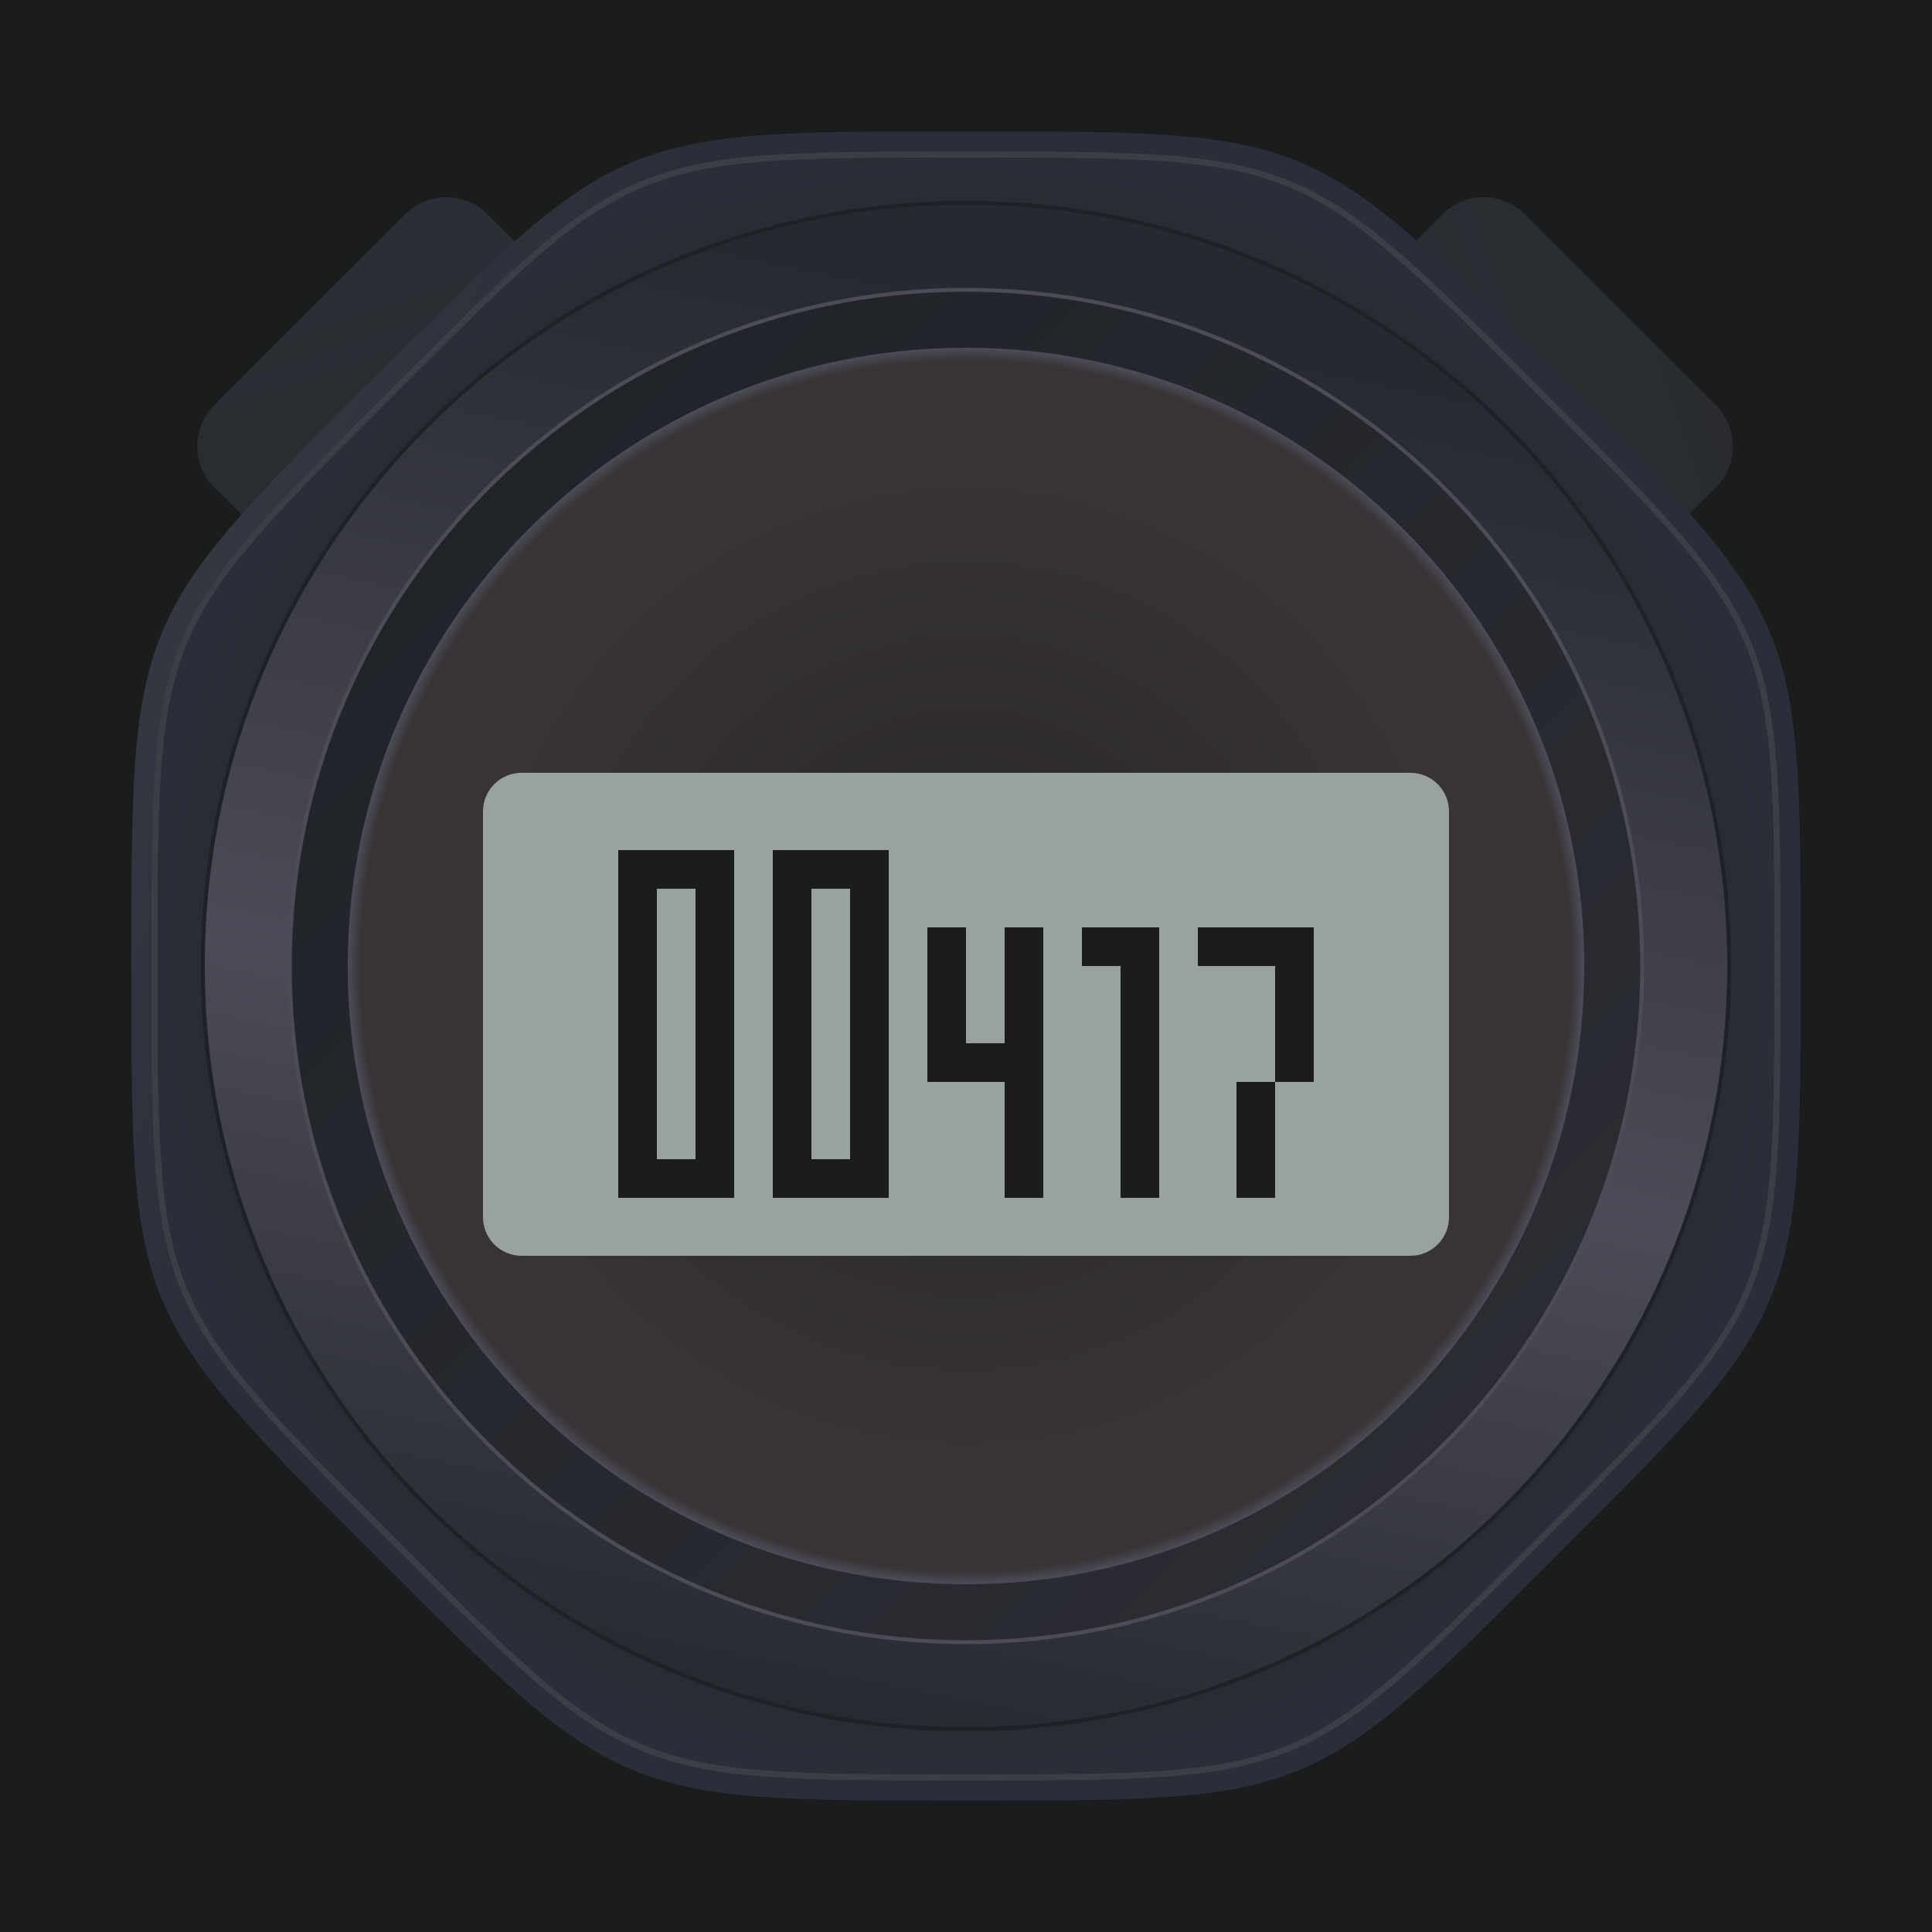
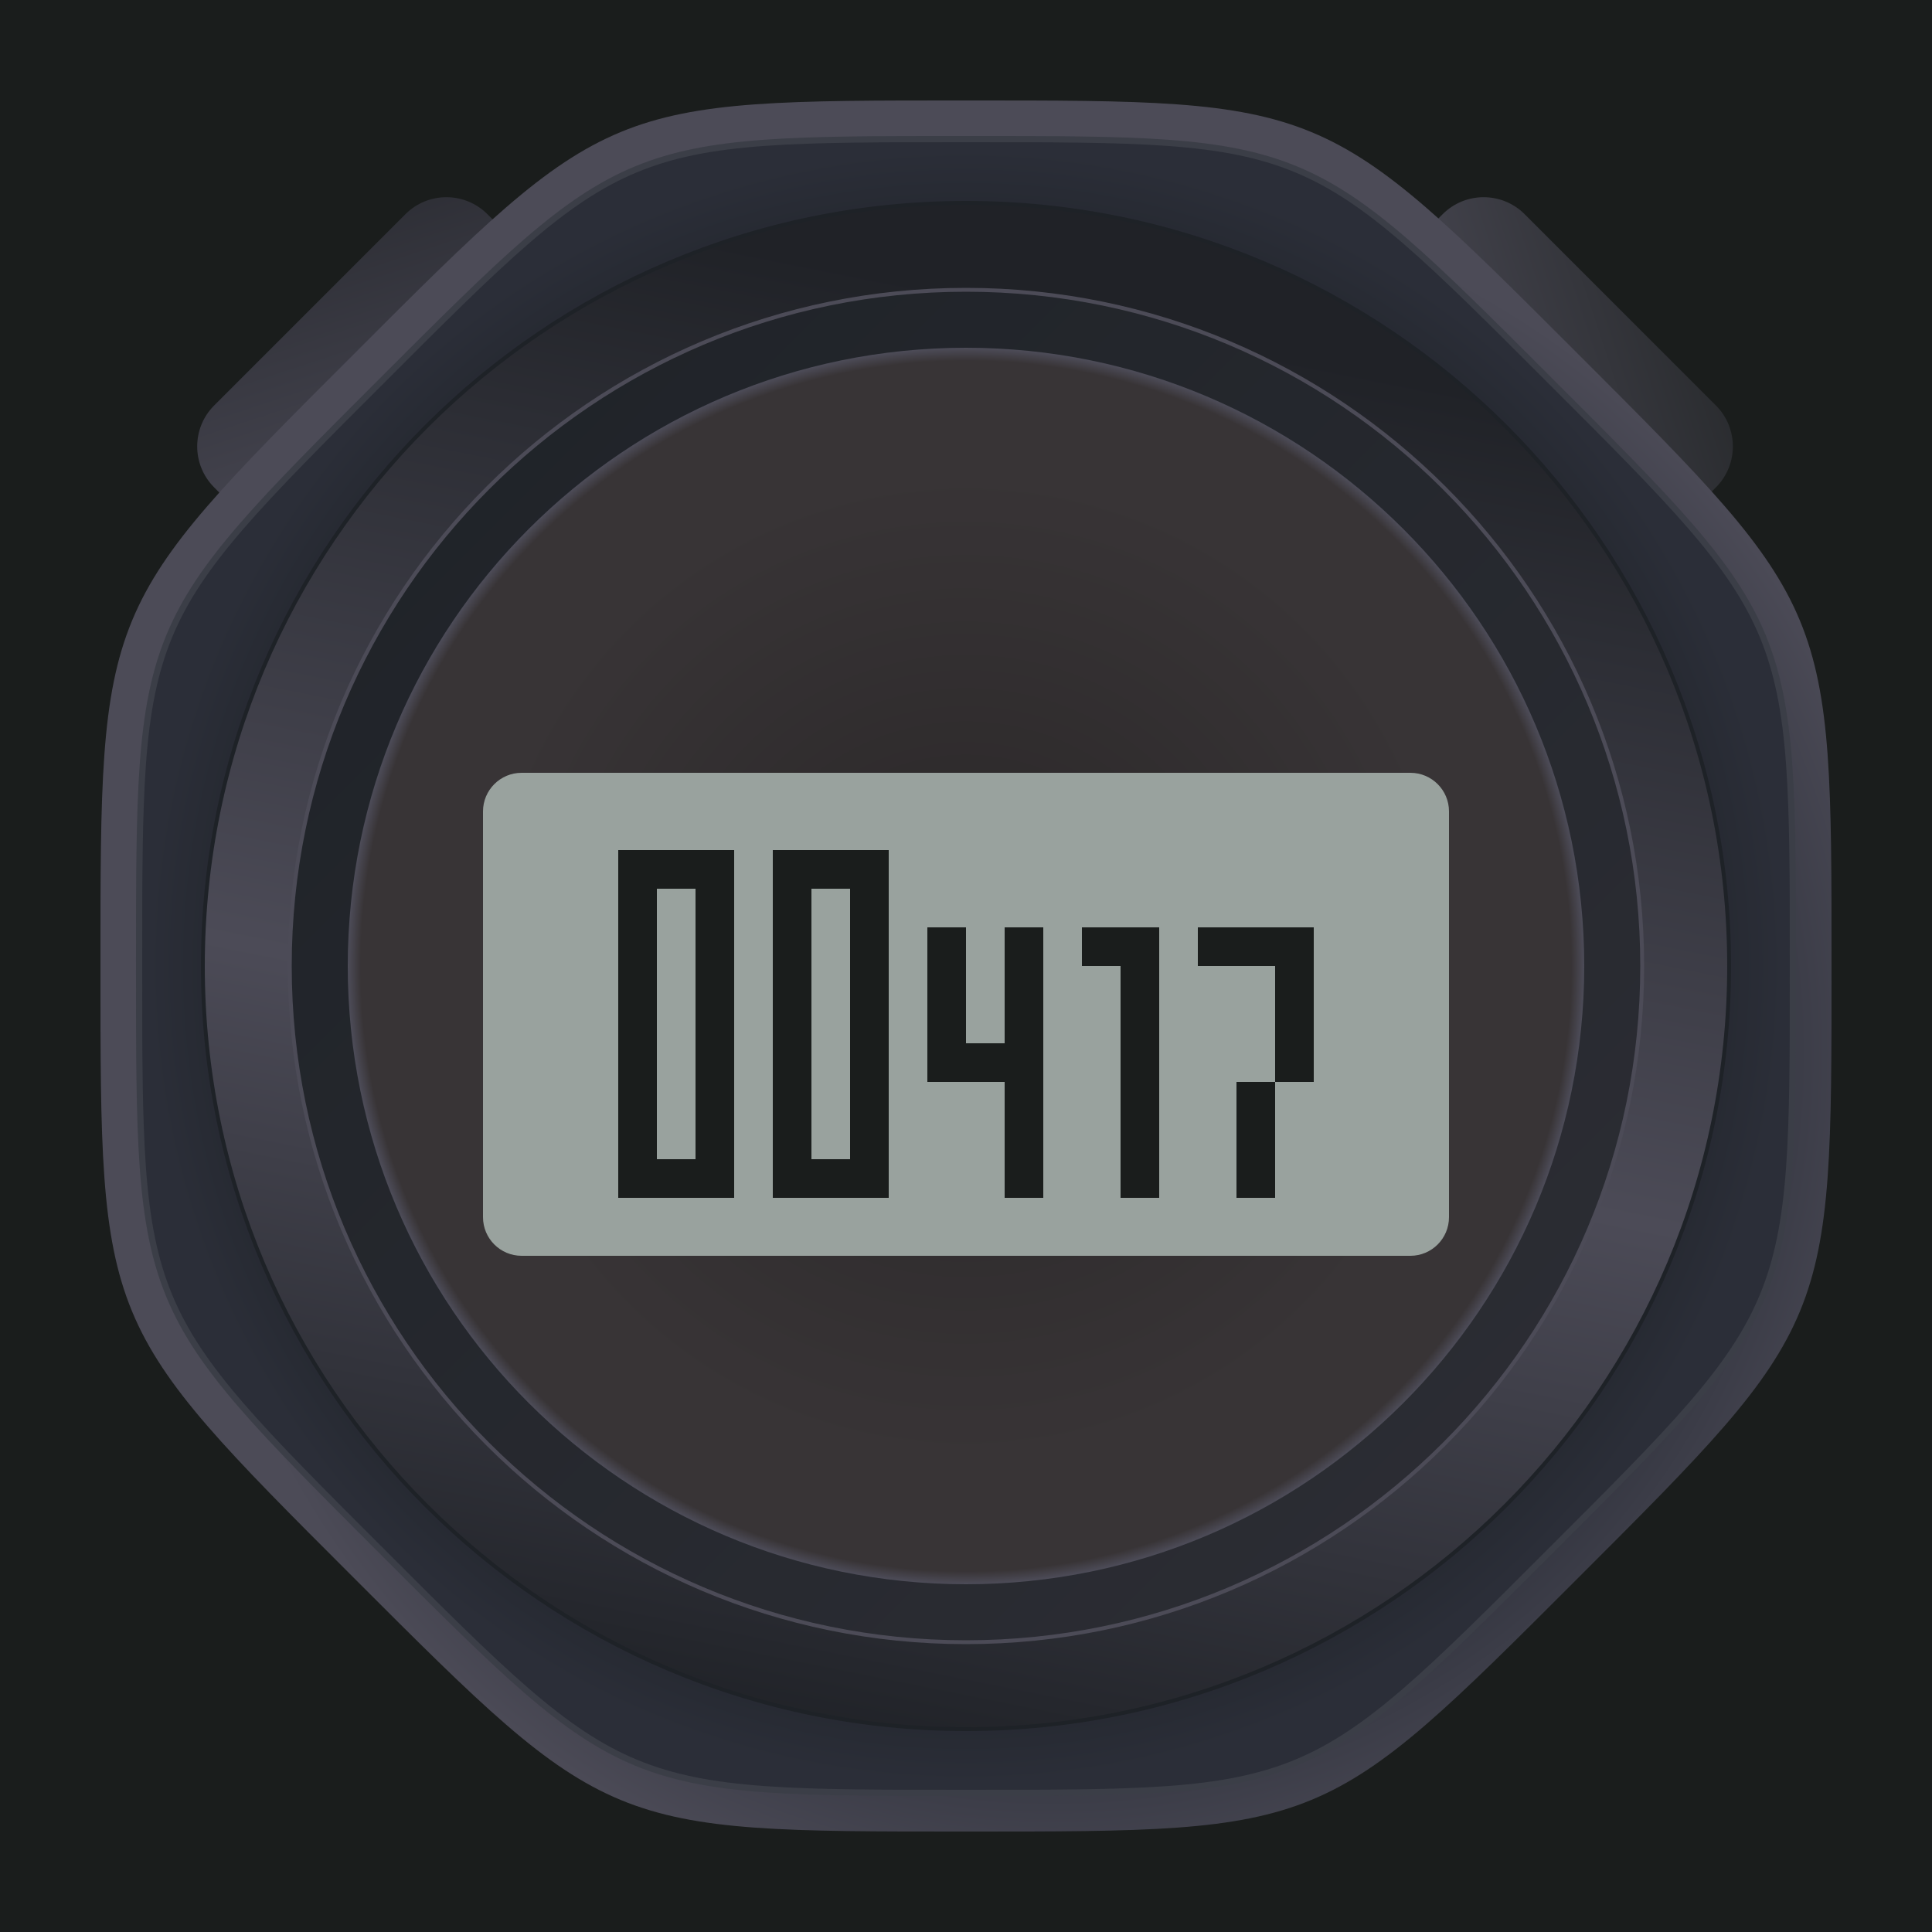
<svg xmlns="http://www.w3.org/2000/svg" xmlns:xlink="http://www.w3.org/1999/xlink" width="1000" height="1000" viewBox="0 0 100 100">
  <defs>
    <linearGradient id="gradient-button-left" x1="0" y1="1" x2="1" y2="0">
-       <stop offset="0" stop-color="#292b2e" />
-       <stop offset="1" stop-color="#2a2f36" />
+       <stop offset="0" stop-color="#4c4b57" />
+       <stop offset="1" stop-color="#2d2e35" />
    </linearGradient>
    <linearGradient id="gradient-button-right" x1="0" y1="1" x2="1" y2="0">
-       <stop offset="0" stop-color="#2a2f36" />
+       <stop offset="0" stop-color="#4c4b57" />
      <stop offset="1" stop-color="#292b2e" />
    </linearGradient>
-     <linearGradient id="gradient-body-edge" x1="0" y1="0" x2="1" y2="0.4">
-       <stop offset="0" stop-color="#3b3e47" />
-       <stop offset="0.3" stop-color="#2b2e38" />
-       <stop offset="1" stop-color="#2b2e38" />
-     </linearGradient>
+     <radialGradient id="gradient-body-edge" cx="0.55" cy="0.55" r="0.5">
+       <stop offset="0" stop-color="#2b2e38" />
+       <stop offset="0.7" stop-color="#2b2e38" />
+       <stop offset="1" stop-color="#4c4b57" />
+     </radialGradient>
    <radialGradient id="gradient-body" cx="0.5" cy="0.5" r="0.5">
-       <stop offset="0.7" stop-color="#1e2227" />
+       <stop offset="0.8" stop-color="#1e2227" />
      <stop offset="1" stop-color="#2b2e38" />
    </radialGradient>
    <linearGradient id="gradient-screen-border-outer" x1="0.2" y1="0" x2="0" y2="1">
-       <stop offset="0" stop-color="#262930" />
+       <stop offset="0" stop-color="#202227" />
      <stop offset="0.5" stop-color="#4c4b57" />
-       <stop offset="1" stop-color="#1e2227" />
+       <stop offset="1" stop-color="#181b1f" />
    </linearGradient>
    <linearGradient id="gradient-screen-border-inner" x1="0" y1="0" x2="1" y2="1">
      <stop offset="0" stop-color="#1e2227" />
      <stop offset="1" stop-color="#2d2e35" />
    </linearGradient>
    <radialGradient id="gradient-screen" cx="0.5" cy="0.5" r="0.5">
      <stop offset="0.1" stop-color="#2b2829" />
      <stop offset="0.8" stop-color="#383436" />
      <stop offset="0.98" stop-color="#383436" />
      <stop offset="1" stop-color="#4c4b57" />
    </radialGradient>
    <path id="body-shape" d="M 50 10       C 66.57 9.996 66.57 9.996 78.284 21.716       C 90.004 33.43 90.004 33.43 90 50       C 90.004 66.57 90.004 66.57 78.284 78.284       C 66.57 90.004 66.57 90.004 50 90       C 33.43 90.004 33.43 90.004 21.716 78.284       C 9.996 66.57 9.996 66.57 10 50       C 9.996 33.43 9.996 33.43 21.716 21.716       C 33.43, 9.996 33.43, 9.996 50 10       Z" />
  </defs>
  <rect width="100" height="100" fill="#1a1d1c" />
  <rect id="button-left" x="-10" y="5" width="20" height="10" rx="3" ry="3" transform="translate(12.5 12.5) rotate(-45)" fill="url(#gradient-button-left)" />
  <rect id="button-right" x="-10" y="5" width="20" height="10" rx="3" ry="3" transform="translate(87.4 12.5) rotate(45)" fill="url(#gradient-button-right)" />
-   <use id="body-edge" xlink:href="#body-shape" transform="translate(50 50) scale(1.08) translate(-50 -50)" fill="url(#gradient-body-edge)" />
-   <use id="body" xlink:href="#body-shape" transform="translate(50 50) scale(1.05) translate(-50 -50)" fill="url(#gradient-body)" stroke="#3b3e47" stroke-width="0.3" />
+   <use id="body-edge" xlink:href="#body-shape" transform="translate(50 50) scale(1.12) translate(-50 -50)" fill="url(#gradient-body-edge)" />
+   <use id="body" xlink:href="#body-shape" transform="translate(50 50) scale(1.07) translate(-50 -50)" fill="url(#gradient-body)" stroke="#3b3e47" stroke-width="0.3" />
  <circle id="screen-border-outer" cx="50" cy="50" r="39.5" fill="url(#gradient-screen-border-outer)" stroke="#1e2227" stroke-width="0.2" />
  <circle id="screen-border-inner" cx="50" cy="50" r="35" fill="url(#gradient-screen-border-inner)" stroke="#4c4b57" stroke-width="0.2" />
  <circle id="screen" cx="50" cy="50" r="32" fill="url(#gradient-screen)" />
  <rect id="screen-light" x="25" y="40" width="50" height="25" fill="#99a29e" rx="2" ry="2" />
  <path id="time" transform="translate(32 62) scale(2)" d="m0 0h3v-9H0v8h1v-7h1v7H0zm4 0h3v-9H4v8h1v-7h1v7H4zm4-3h2v3h1v-7h-1v3H9v-3H8zm5 3v-6h-1v-1h2v7zm3 0V-3h1v-3h-2v-1h3v4h-1v3z" fill="#1a1d1c" />
</svg>
